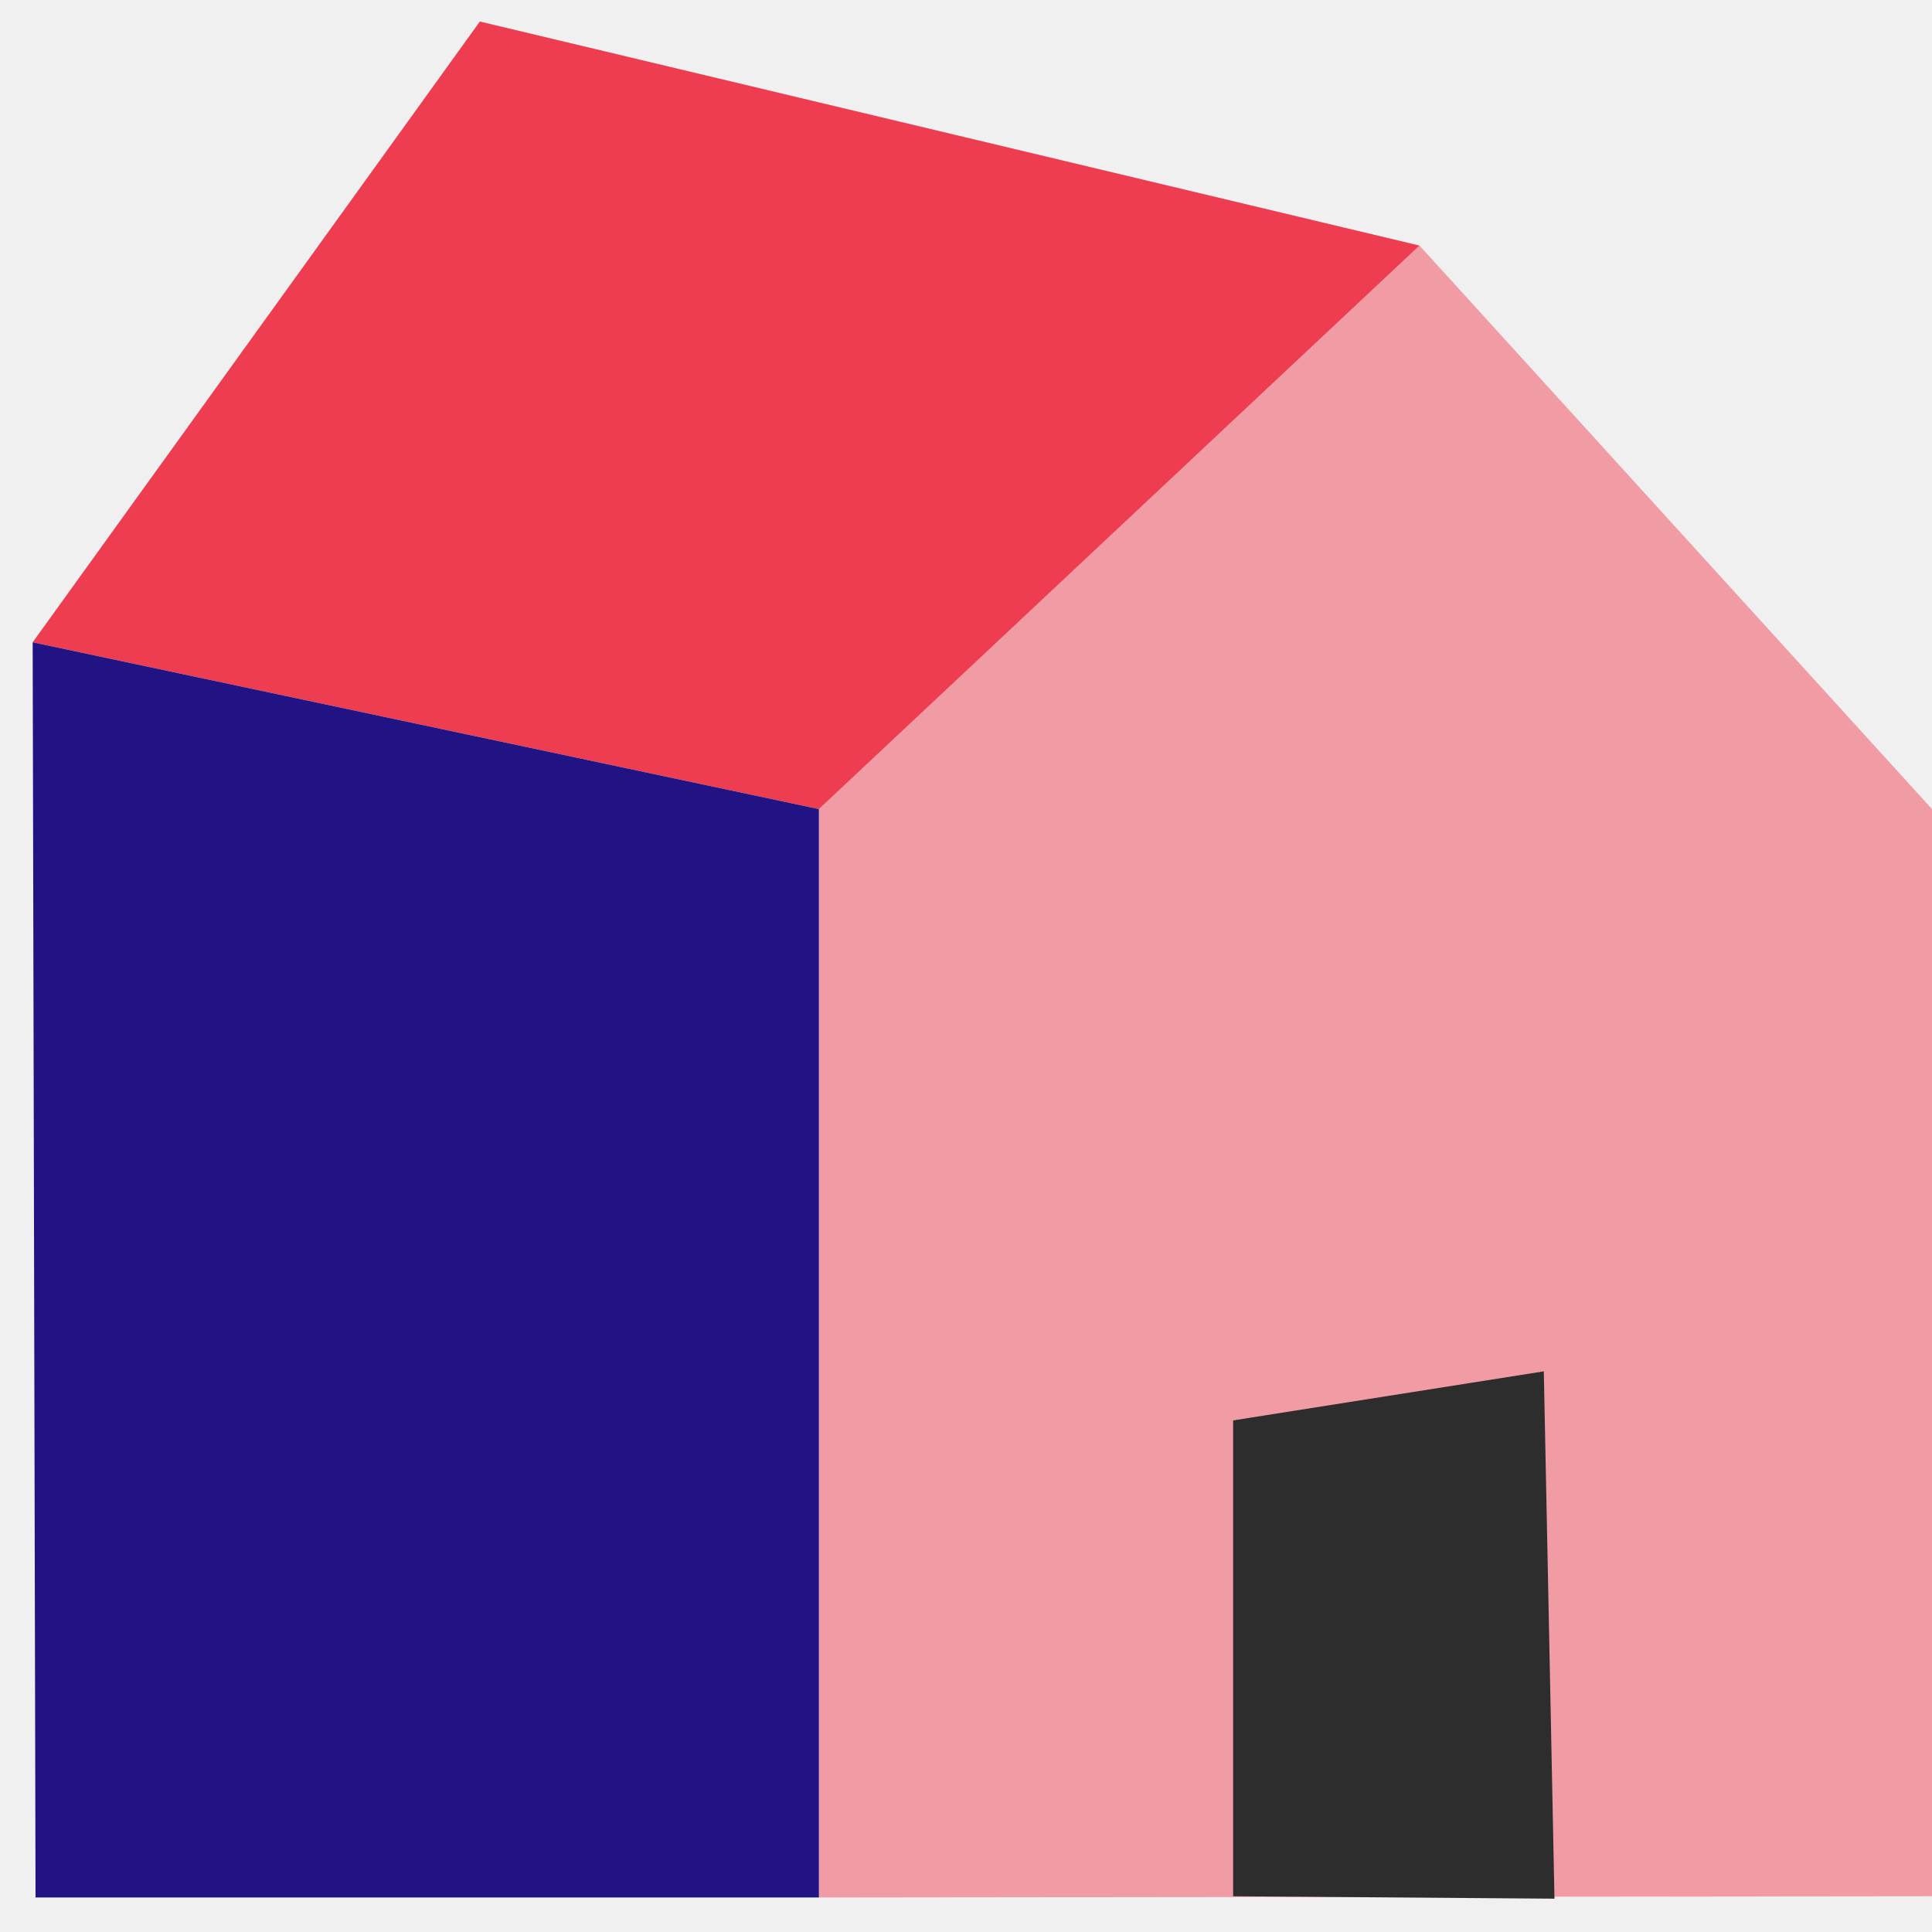
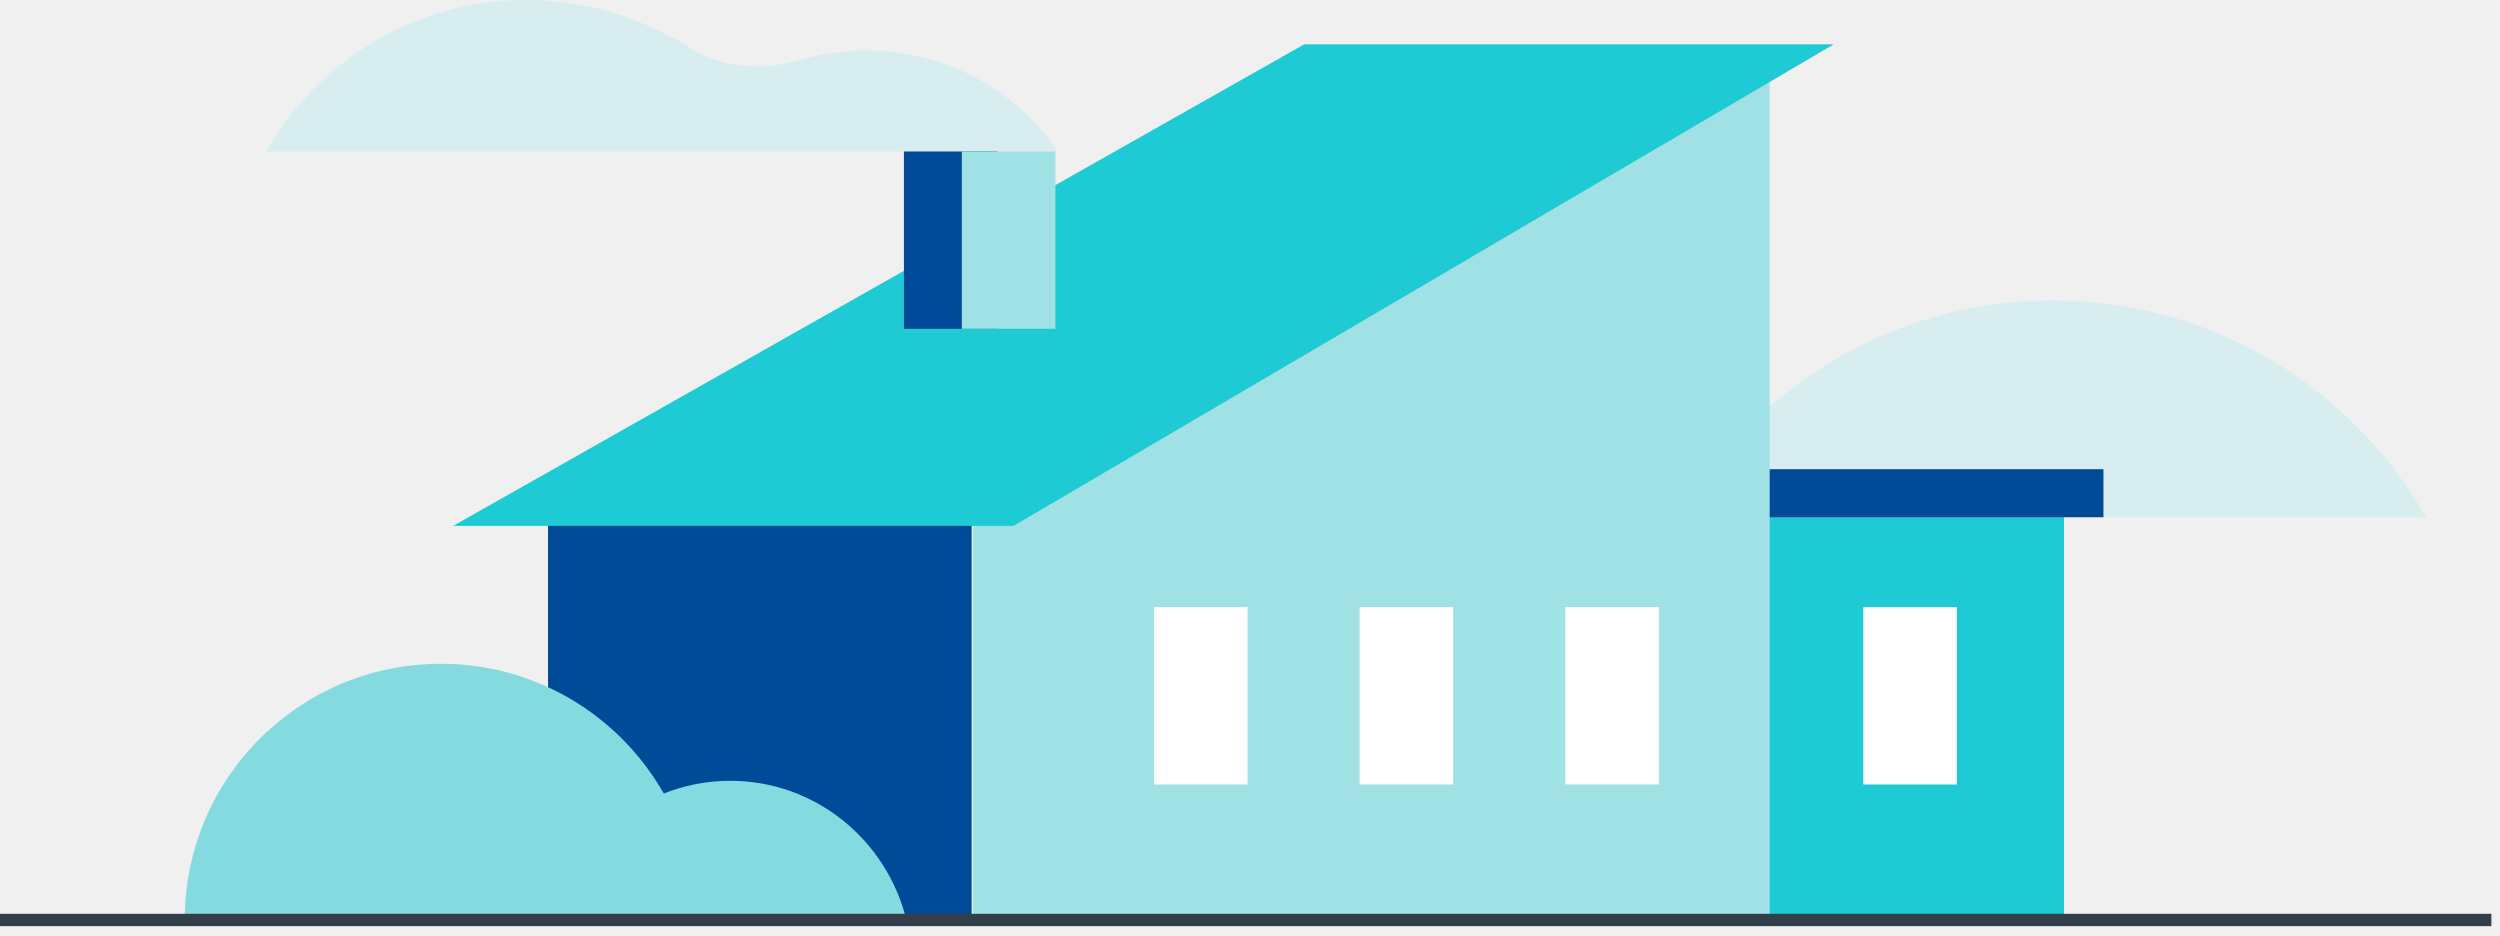
- <svg xmlns="http://www.w3.org/2000/svg" width="56px" height="56px" viewBox="0 0 56 56" version="1.1">
-   <g id="Flows" stroke="none" stroke-width="1" fill="none" fill-rule="evenodd">
-     <g id="iPhone-8-Screen-1" transform="translate(-24, -321)" fill-rule="nonzero">
-       <g id="Group" transform="translate(16, 313)">
-         <g id="Icon-Haus-Wohnung-56x56-01" transform="translate(8, 8)">
-           <polygon id="Path" fill="#F19BA5" points="41.145 7.118 23.736 23.452 23.736 55 56 54.964 56 23.452" />
-           <polygon id="Path" fill="#EE3C50" points="23.737 23.452 41.145 7.118 13.909 0.624 0.947 18.617" />
-           <polygon id="Path" fill="#221384" points="0.947 18.617 23.737 23.452 23.737 55 1.03 55" />
-           <polygon id="Path" fill="#2D2D2D" points="35.743 54.964 35.743 41.171 44.748 39.749 45.057 55.034" />
-         </g>
-       </g>
-     </g>
+ <svg xmlns="http://www.w3.org/2000/svg" width="203" height="76" viewBox="0 0 203 76" fill="none">
+   <g clip-path="url(#clip0)">
+     <path fill-rule="evenodd" clip-rule="evenodd" d="M85.9 12.3C82.5 7.3 76.8 4.1 70.3 4.1C68.4 4.1 66.6 4.4 64.8 4.9C61.8 5.8 58.5 5.5 55.9 3.8C52 1.4 47.5 0 42.7 0C33.6 0 25.8 5 21.6 12.3H85.9Z" fill="#D8EDF0" />
+     <path fill-rule="evenodd" clip-rule="evenodd" d="M115.5 42C119.9 38 125.7 35.6 132.1 35.6C132.5 35.6 132.9 35.6 133.3 35.6C137.6 35.8 141.8 34.5 145.1 31.9C151 27.2 158.5 24.4 166.7 24.4C179.7 24.4 191 31.5 197 42H115.5Z" fill="#D8EDF0" />
+     <path d="M167.6 40.3H126.1V74.7H167.6V40.3Z" fill="#1ECAD3" />
+     <path d="M170.8 38.1H125.5V42H170.8V38.1Z" fill="#004A98" />
+     <path d="M79 41.9V74.7H143.7V5.8L79 41.9Z" fill="#9FE1E5" />
+     <path d="M78.9 40.3H44.5V74.7H78.9V40.3Z" fill="#004A98" />
+     <path d="M36.8 42.7H82.3L148.9 3.6H105.9L36.8 42.7Z" fill="#1ECAD3" />
+     <path d="M101.3 49.3H93.7V63.7H101.3V49.3Z" fill="white" />
+     <path d="M118 49.3H110.4V63.7H118V49.3Z" fill="white" />
+     <path d="M158.9 49.3H151.3V63.7H158.9V49.3Z" fill="white" />
+     <path d="M134.7 49.3H127.1V63.7H134.7V49.3Z" fill="white" />
+     <path d="M81 12.3H73.4V26.7H81V12.3Z" fill="#004A98" />
+     <path d="M85.7 12.3H78.1V26.7H85.7V12.3Z" fill="#9FE1E5" />
+     <path d="M56.6 74.7C56.6 63.2 47.3 53.9 35.8 53.9C24.3 53.9 15 63.2 15 74.7H56.6Z" fill="#84DADE" />
+     <path d="M73.6 74.7C72 68.2 66.2 63.4 59.3 63.4C52.4 63.4 46.6 68.2 45 74.7H73.6Z" fill="#84DADE" />
+     <path d="M0 74.7H202.3" stroke="#323E48" stroke-miterlimit="10" stroke-linejoin="round" />
  </g>
+   <defs>
+     <clipPath id="clip0">
+       <rect width="202.3" height="75.2" fill="white" />
+     </clipPath>
+   </defs>
</svg>
